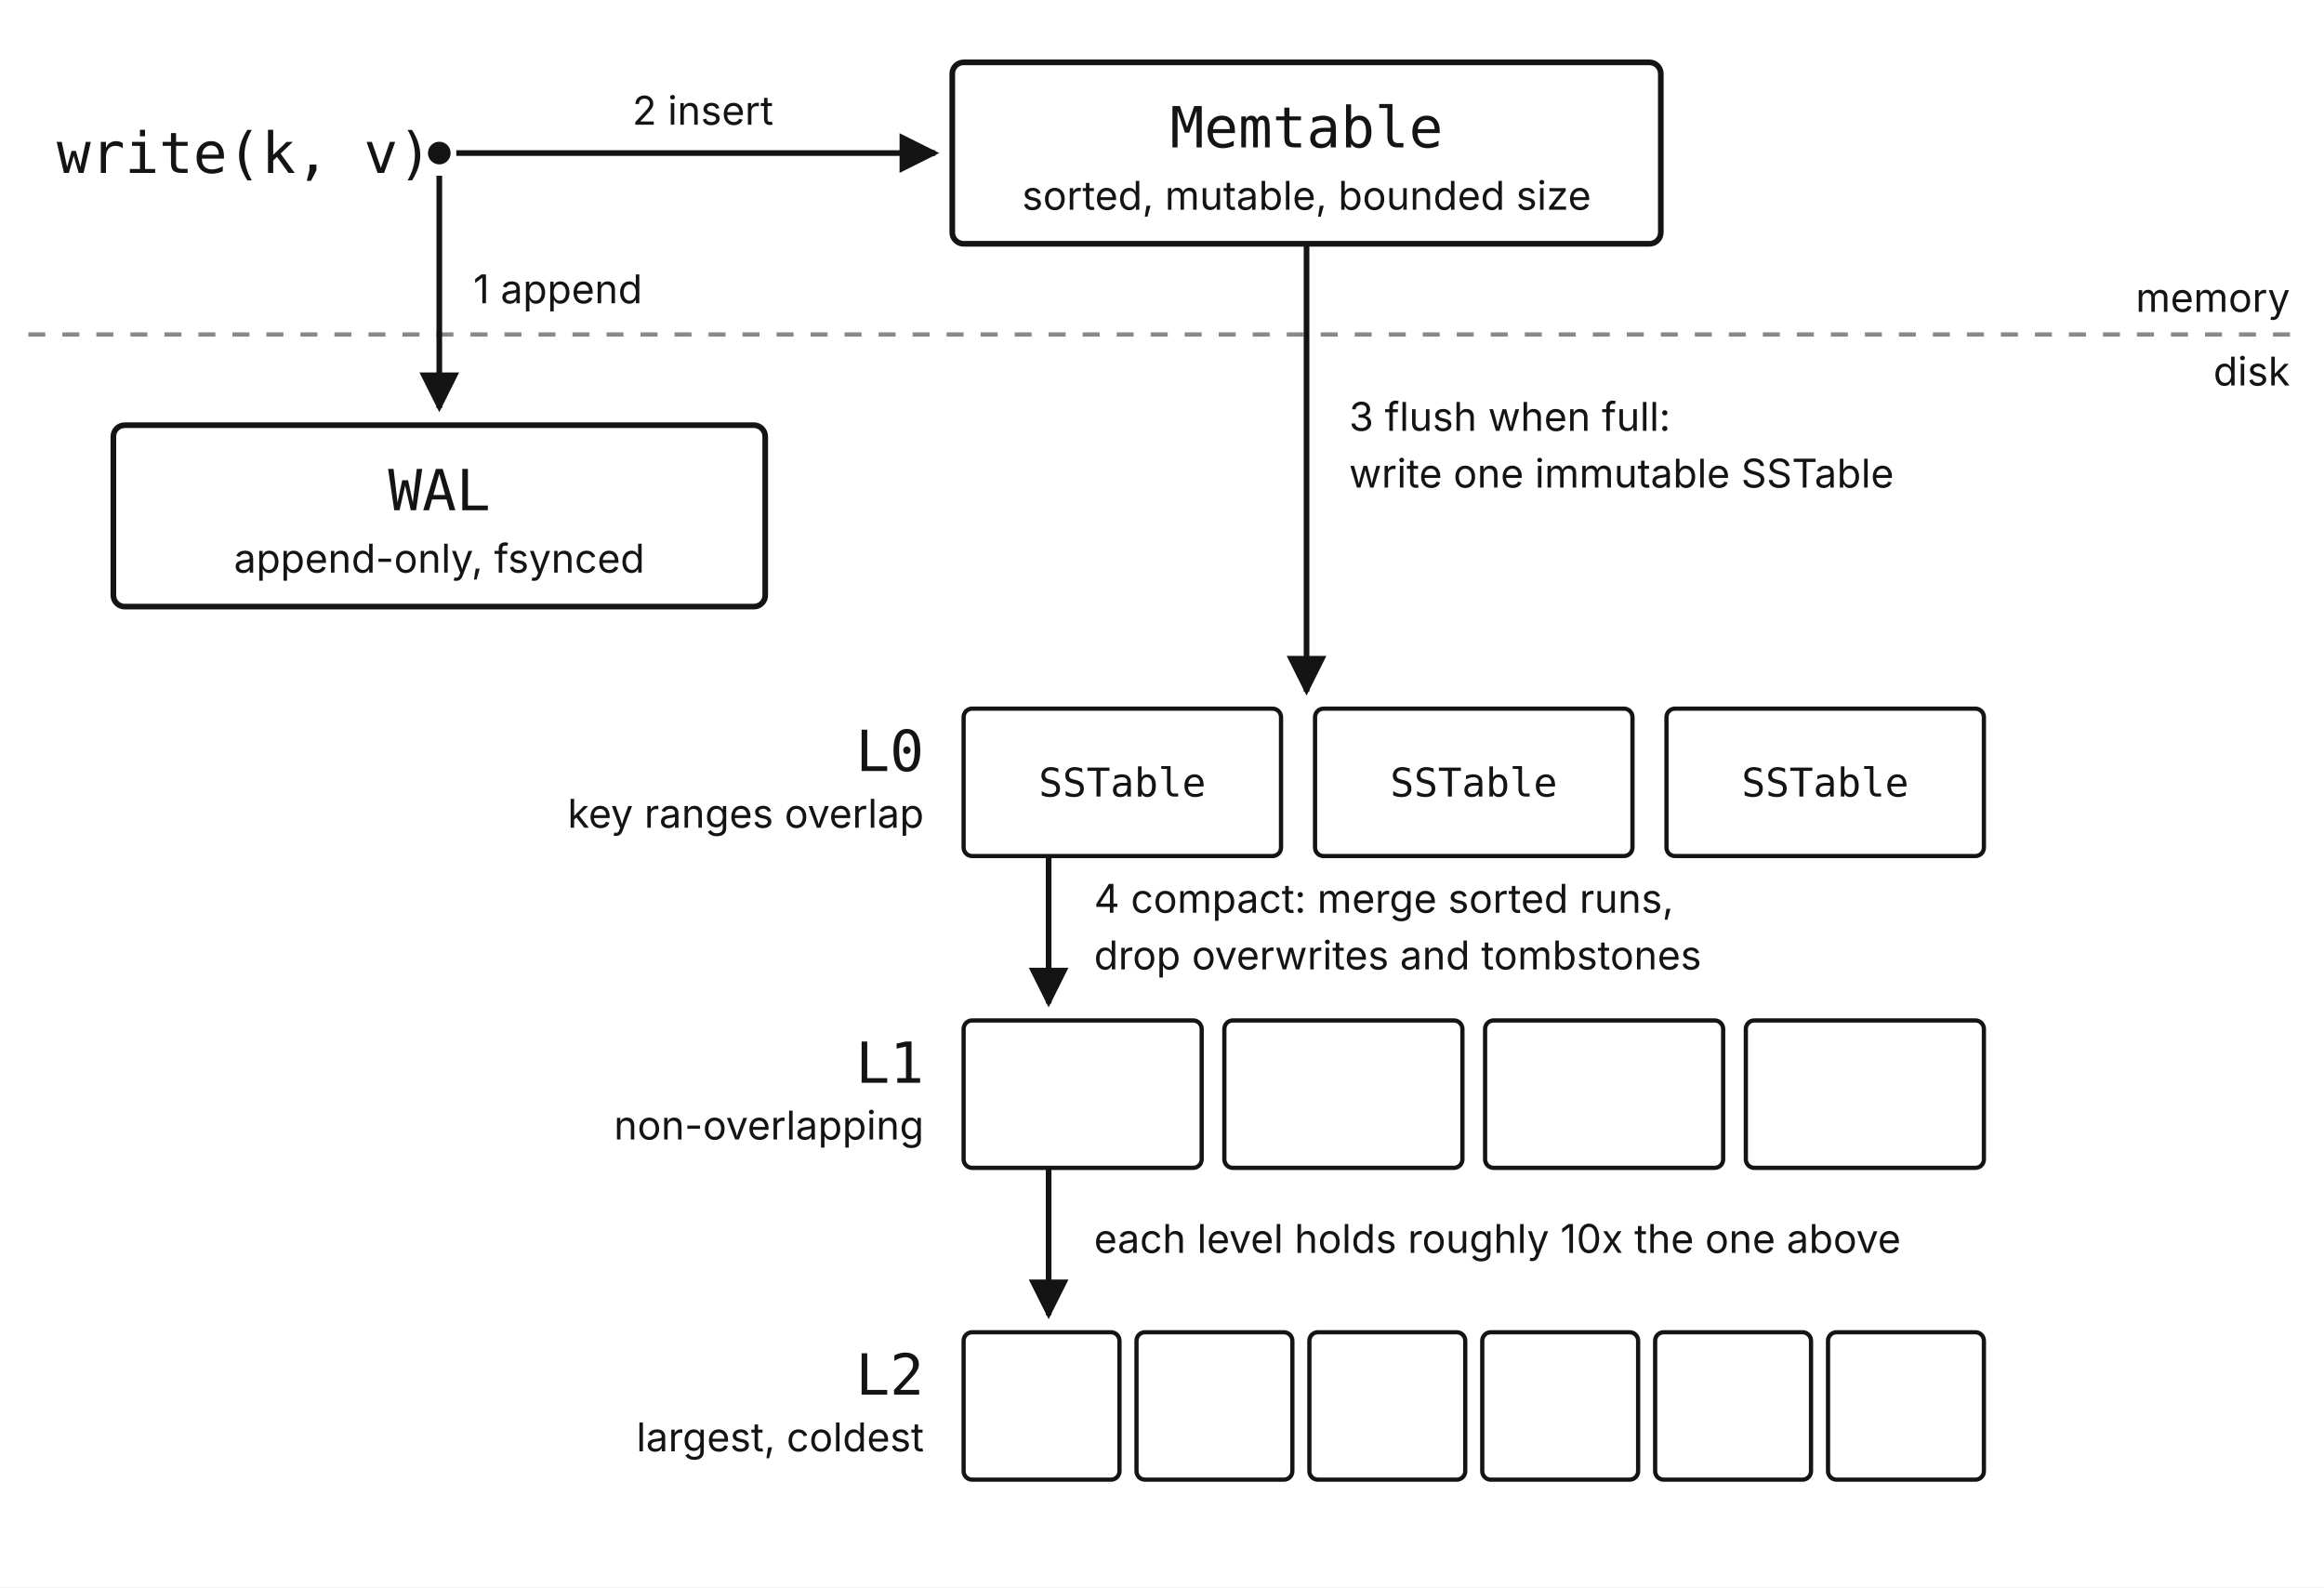
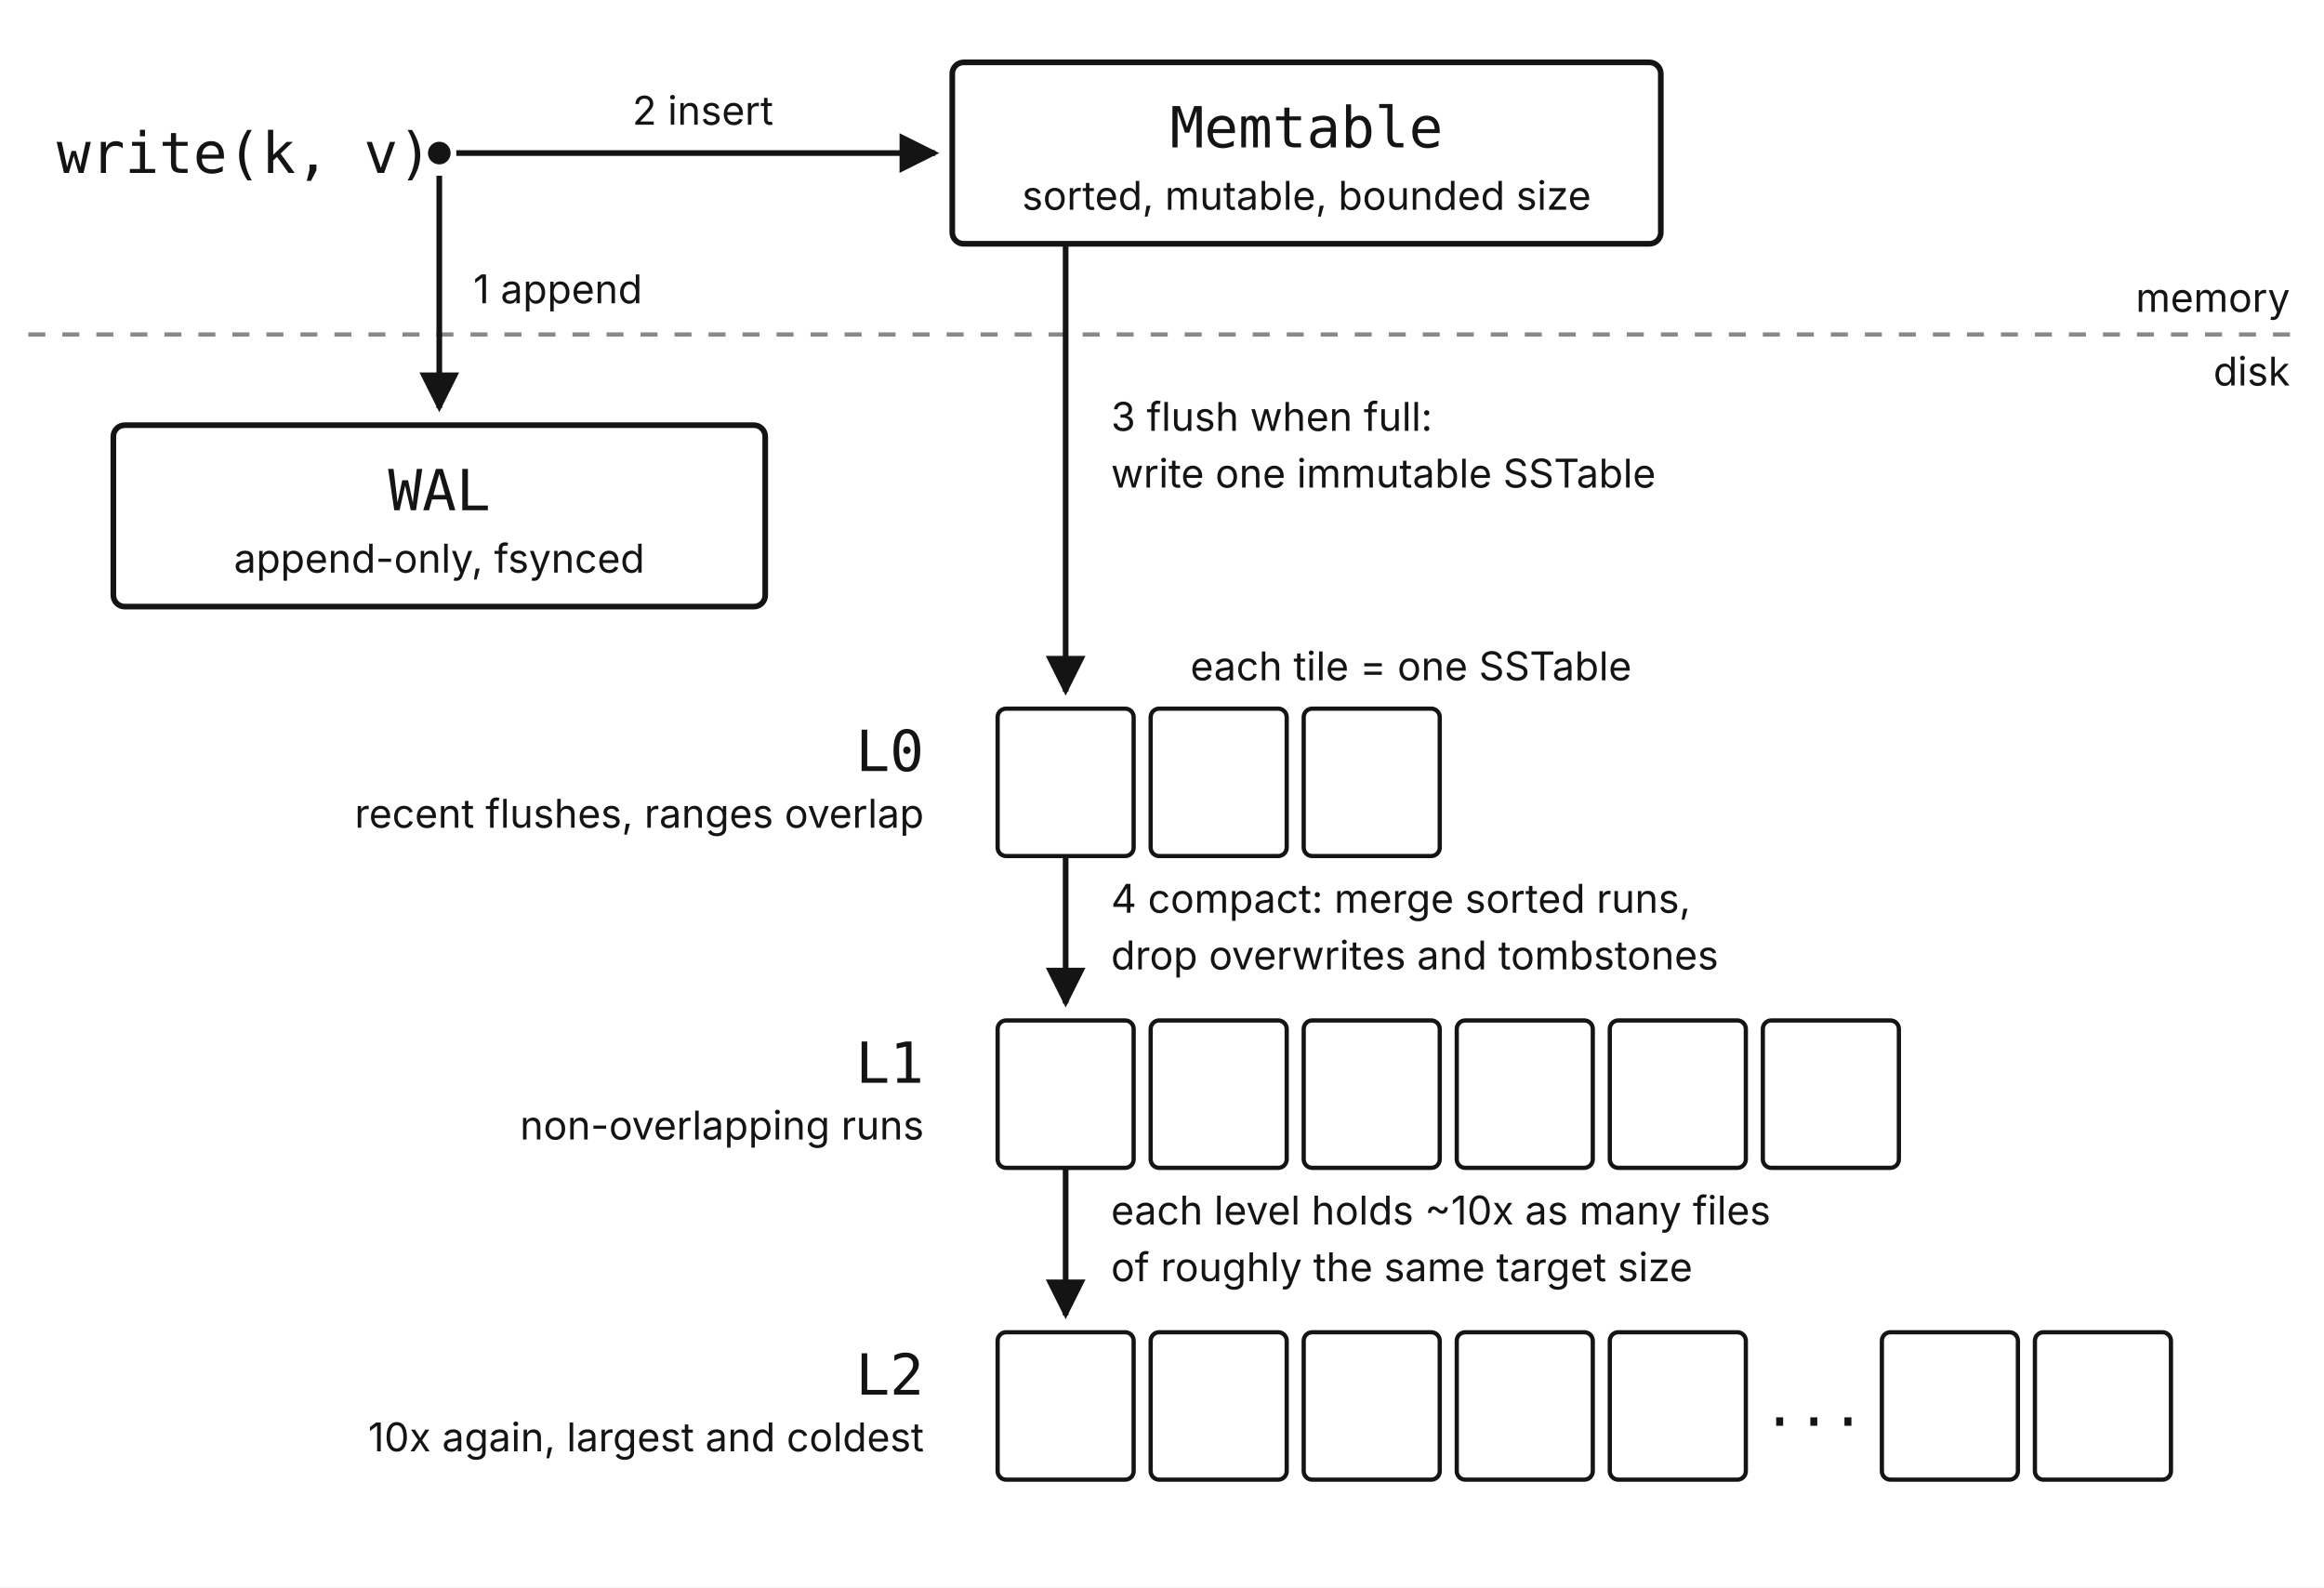
<svg xmlns="http://www.w3.org/2000/svg" viewBox="0 0 820 560" width="820" height="560">
  <style>
    svg { color: #141414; }
    .ground { fill: #FFFFFF; }
    @media (prefers-color-scheme: dark) {
      svg { color: #F5F3EF; }
      .ground { fill: #171716; }
    }
    .box { fill: none; stroke: currentColor; stroke-width: 2; }
    .tile { fill: none; stroke: currentColor; stroke-width: 1.5; }
    .flow { fill: none; stroke: currentColor; stroke-width: 2; }
    .split { fill: currentColor; }
    .zone { stroke: currentColor; stroke-width: 1.5; stroke-dasharray: 6 6; stroke-opacity: 0.5; }
    text { fill: currentColor; }
    .mono { font-family: ui-monospace, "SFMono-Regular", Menlo, monospace; }
    .sans { font-family: ui-sans-serif, system-ui, -apple-system, "Segoe UI", sans-serif; }
    .lg { font-size: 20px; }
    .md { font-size: 16px; }
    .sm { font-size: 14px; }
  </style>
  <rect class="ground" x="0" y="0" width="820" height="560" />
  <defs>
    <marker id="arrow" viewBox="0 0 10 10" refX="9" refY="5" markerWidth="7" markerHeight="7" orient="auto-start-reverse">
      <path d="M 0 0 L 10 5 L 0 10 z" fill="currentColor" />
    </marker>
  </defs>
  <line class="zone" x1="10" y1="118" x2="810" y2="118" />
  <text class="sans sm" x="808" y="110" text-anchor="end">memory</text>
  <text class="sans sm" x="808" y="136" text-anchor="end">disk</text>
  <text class="mono lg" x="20" y="61">write(k, v)</text>
  <circle class="split" cx="155" cy="54" r="4" />
  <path class="flow" d="M 161 54 H 330" marker-end="url(#arrow)" />
  <text class="sans sm" x="248" y="44" text-anchor="middle">2 insert</text>
  <path class="flow" d="M 155 62 V 144" marker-end="url(#arrow)" />
  <text class="sans sm" x="167" y="107">1 append</text>
  <rect class="box" x="336" y="22" width="250" height="64" rx="4" />
  <text class="mono lg" x="461" y="52" text-anchor="middle">Memtable</text>
  <text class="sans sm" x="461" y="74" text-anchor="middle">sorted, mutable, bounded size</text>
  <rect class="box" x="40" y="150" width="230" height="64" rx="4" />
  <text class="mono lg" x="155" y="180" text-anchor="middle">WAL</text>
  <text class="sans sm" x="155" y="202" text-anchor="middle">append-only, fsynced</text>
-   <path class="flow" d="M 461 86 V 244" marker-end="url(#arrow)" />
-   <text class="sans sm" x="476" y="152">3 flush when full:</text>
-   <text class="sans sm" x="476" y="172">write one immutable SSTable</text>
+   <path class="flow" d="M 376 86 V 244" marker-end="url(#arrow)" />
+   <text class="sans sm" x="392" y="152">3 flush when full:</text>
+   <text class="sans sm" x="392" y="172">write one immutable SSTable</text>
+   <text class="sans sm" x="420" y="240">each tile = one SSTable</text>
  <text class="mono lg" x="326" y="272" text-anchor="end">L0</text>
-   <text class="sans sm" x="326" y="292" text-anchor="end">key ranges overlap</text>
-   <rect class="tile" x="340" y="250" width="112" height="52" rx="3" />
-   <rect class="tile" x="464" y="250" width="112" height="52" rx="3" />
-   <rect class="tile" x="588" y="250" width="112" height="52" rx="3" />
-   <text class="mono sm" x="396" y="281" text-anchor="middle">SSTable</text>
-   <text class="mono sm" x="520" y="281" text-anchor="middle">SSTable</text>
-   <text class="mono sm" x="644" y="281" text-anchor="middle">SSTable</text>
-   <path class="flow" d="M 370 302 V 354" marker-end="url(#arrow)" />
-   <text class="sans sm" x="386" y="322">4 compact: merge sorted runs,</text>
-   <text class="sans sm" x="386" y="342">drop overwrites and tombstones</text>
+   <text class="sans sm" x="326" y="292" text-anchor="end">recent flushes, ranges overlap</text>
+   <rect class="tile" x="352" y="250" width="48" height="52" rx="3" />
+   <rect class="tile" x="406" y="250" width="48" height="52" rx="3" />
+   <rect class="tile" x="460" y="250" width="48" height="52" rx="3" />
+   <path class="flow" d="M 376 302 V 354" marker-end="url(#arrow)" />
+   <text class="sans sm" x="392" y="322">4 compact: merge sorted runs,</text>
+   <text class="sans sm" x="392" y="342">drop overwrites and tombstones</text>
  <text class="mono lg" x="326" y="382" text-anchor="end">L1</text>
-   <text class="sans sm" x="326" y="402" text-anchor="end">non-overlapping</text>
-   <rect class="tile" x="340" y="360" width="84" height="52" rx="3" />
-   <rect class="tile" x="432" y="360" width="84" height="52" rx="3" />
-   <rect class="tile" x="524" y="360" width="84" height="52" rx="3" />
-   <rect class="tile" x="616" y="360" width="84" height="52" rx="3" />
-   <path class="flow" d="M 370 412 V 464" marker-end="url(#arrow)" />
-   <text class="sans sm" x="386" y="442">each level holds roughly 10x the one above</text>
+   <text class="sans sm" x="326" y="402" text-anchor="end">non-overlapping runs</text>
+   <rect class="tile" x="352" y="360" width="48" height="52" rx="3" />
+   <rect class="tile" x="406" y="360" width="48" height="52" rx="3" />
+   <rect class="tile" x="460" y="360" width="48" height="52" rx="3" />
+   <rect class="tile" x="514" y="360" width="48" height="52" rx="3" />
+   <rect class="tile" x="568" y="360" width="48" height="52" rx="3" />
+   <rect class="tile" x="622" y="360" width="48" height="52" rx="3" />
+   <path class="flow" d="M 376 412 V 464" marker-end="url(#arrow)" />
+   <text class="sans sm" x="392" y="432">each level holds ~10x as many files</text>
+   <text class="sans sm" x="392" y="452">of roughly the same target size</text>
  <text class="mono lg" x="326" y="492" text-anchor="end">L2</text>
-   <text class="sans sm" x="326" y="512" text-anchor="end">largest, coldest</text>
-   <rect class="tile" x="340" y="470" width="55" height="52" rx="3" />
-   <rect class="tile" x="401" y="470" width="55" height="52" rx="3" />
-   <rect class="tile" x="462" y="470" width="55" height="52" rx="3" />
-   <rect class="tile" x="523" y="470" width="55" height="52" rx="3" />
-   <rect class="tile" x="584" y="470" width="55" height="52" rx="3" />
-   <rect class="tile" x="645" y="470" width="55" height="52" rx="3" />
+   <text class="sans sm" x="326" y="512" text-anchor="end">10x again, largest and coldest</text>
+   <rect class="tile" x="352" y="470" width="48" height="52" rx="3" />
+   <rect class="tile" x="406" y="470" width="48" height="52" rx="3" />
+   <rect class="tile" x="460" y="470" width="48" height="52" rx="3" />
+   <rect class="tile" x="514" y="470" width="48" height="52" rx="3" />
+   <rect class="tile" x="568" y="470" width="48" height="52" rx="3" />
+   <text class="mono lg" x="640" y="503" text-anchor="middle">...</text>
+   <rect class="tile" x="664" y="470" width="48" height="52" rx="3" />
+   <rect class="tile" x="718" y="470" width="48" height="52" rx="3" />
</svg>
